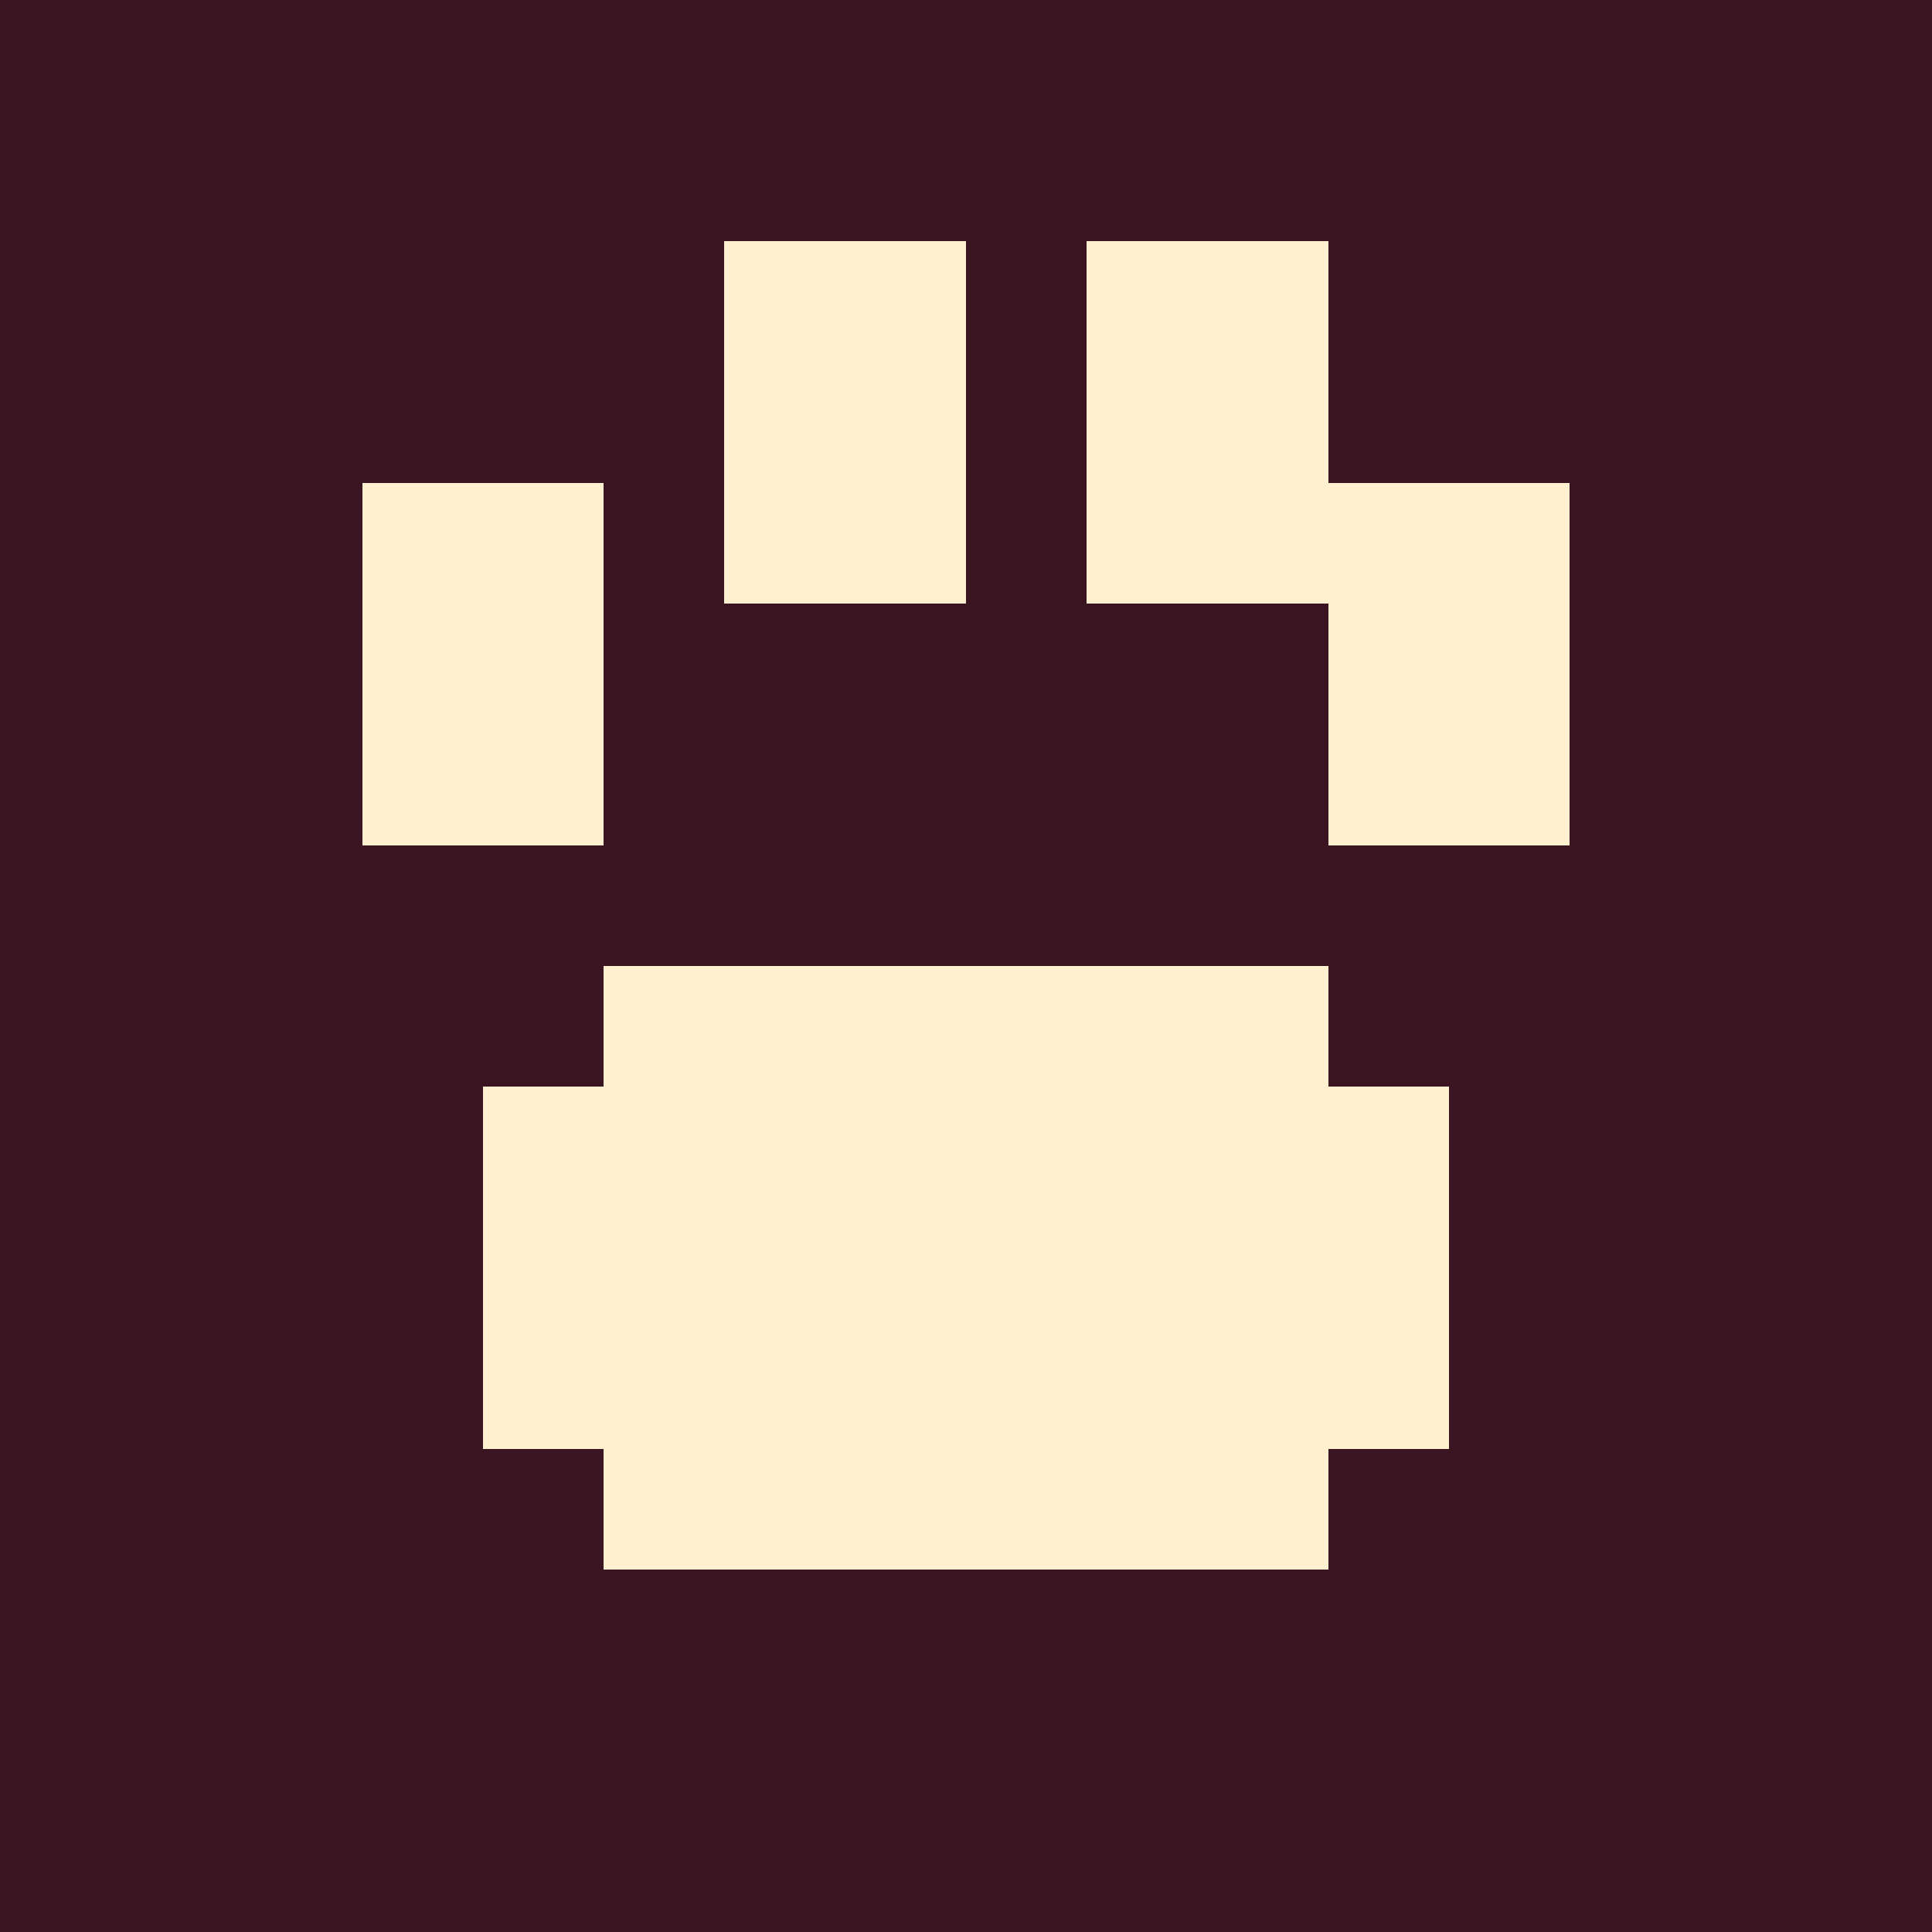
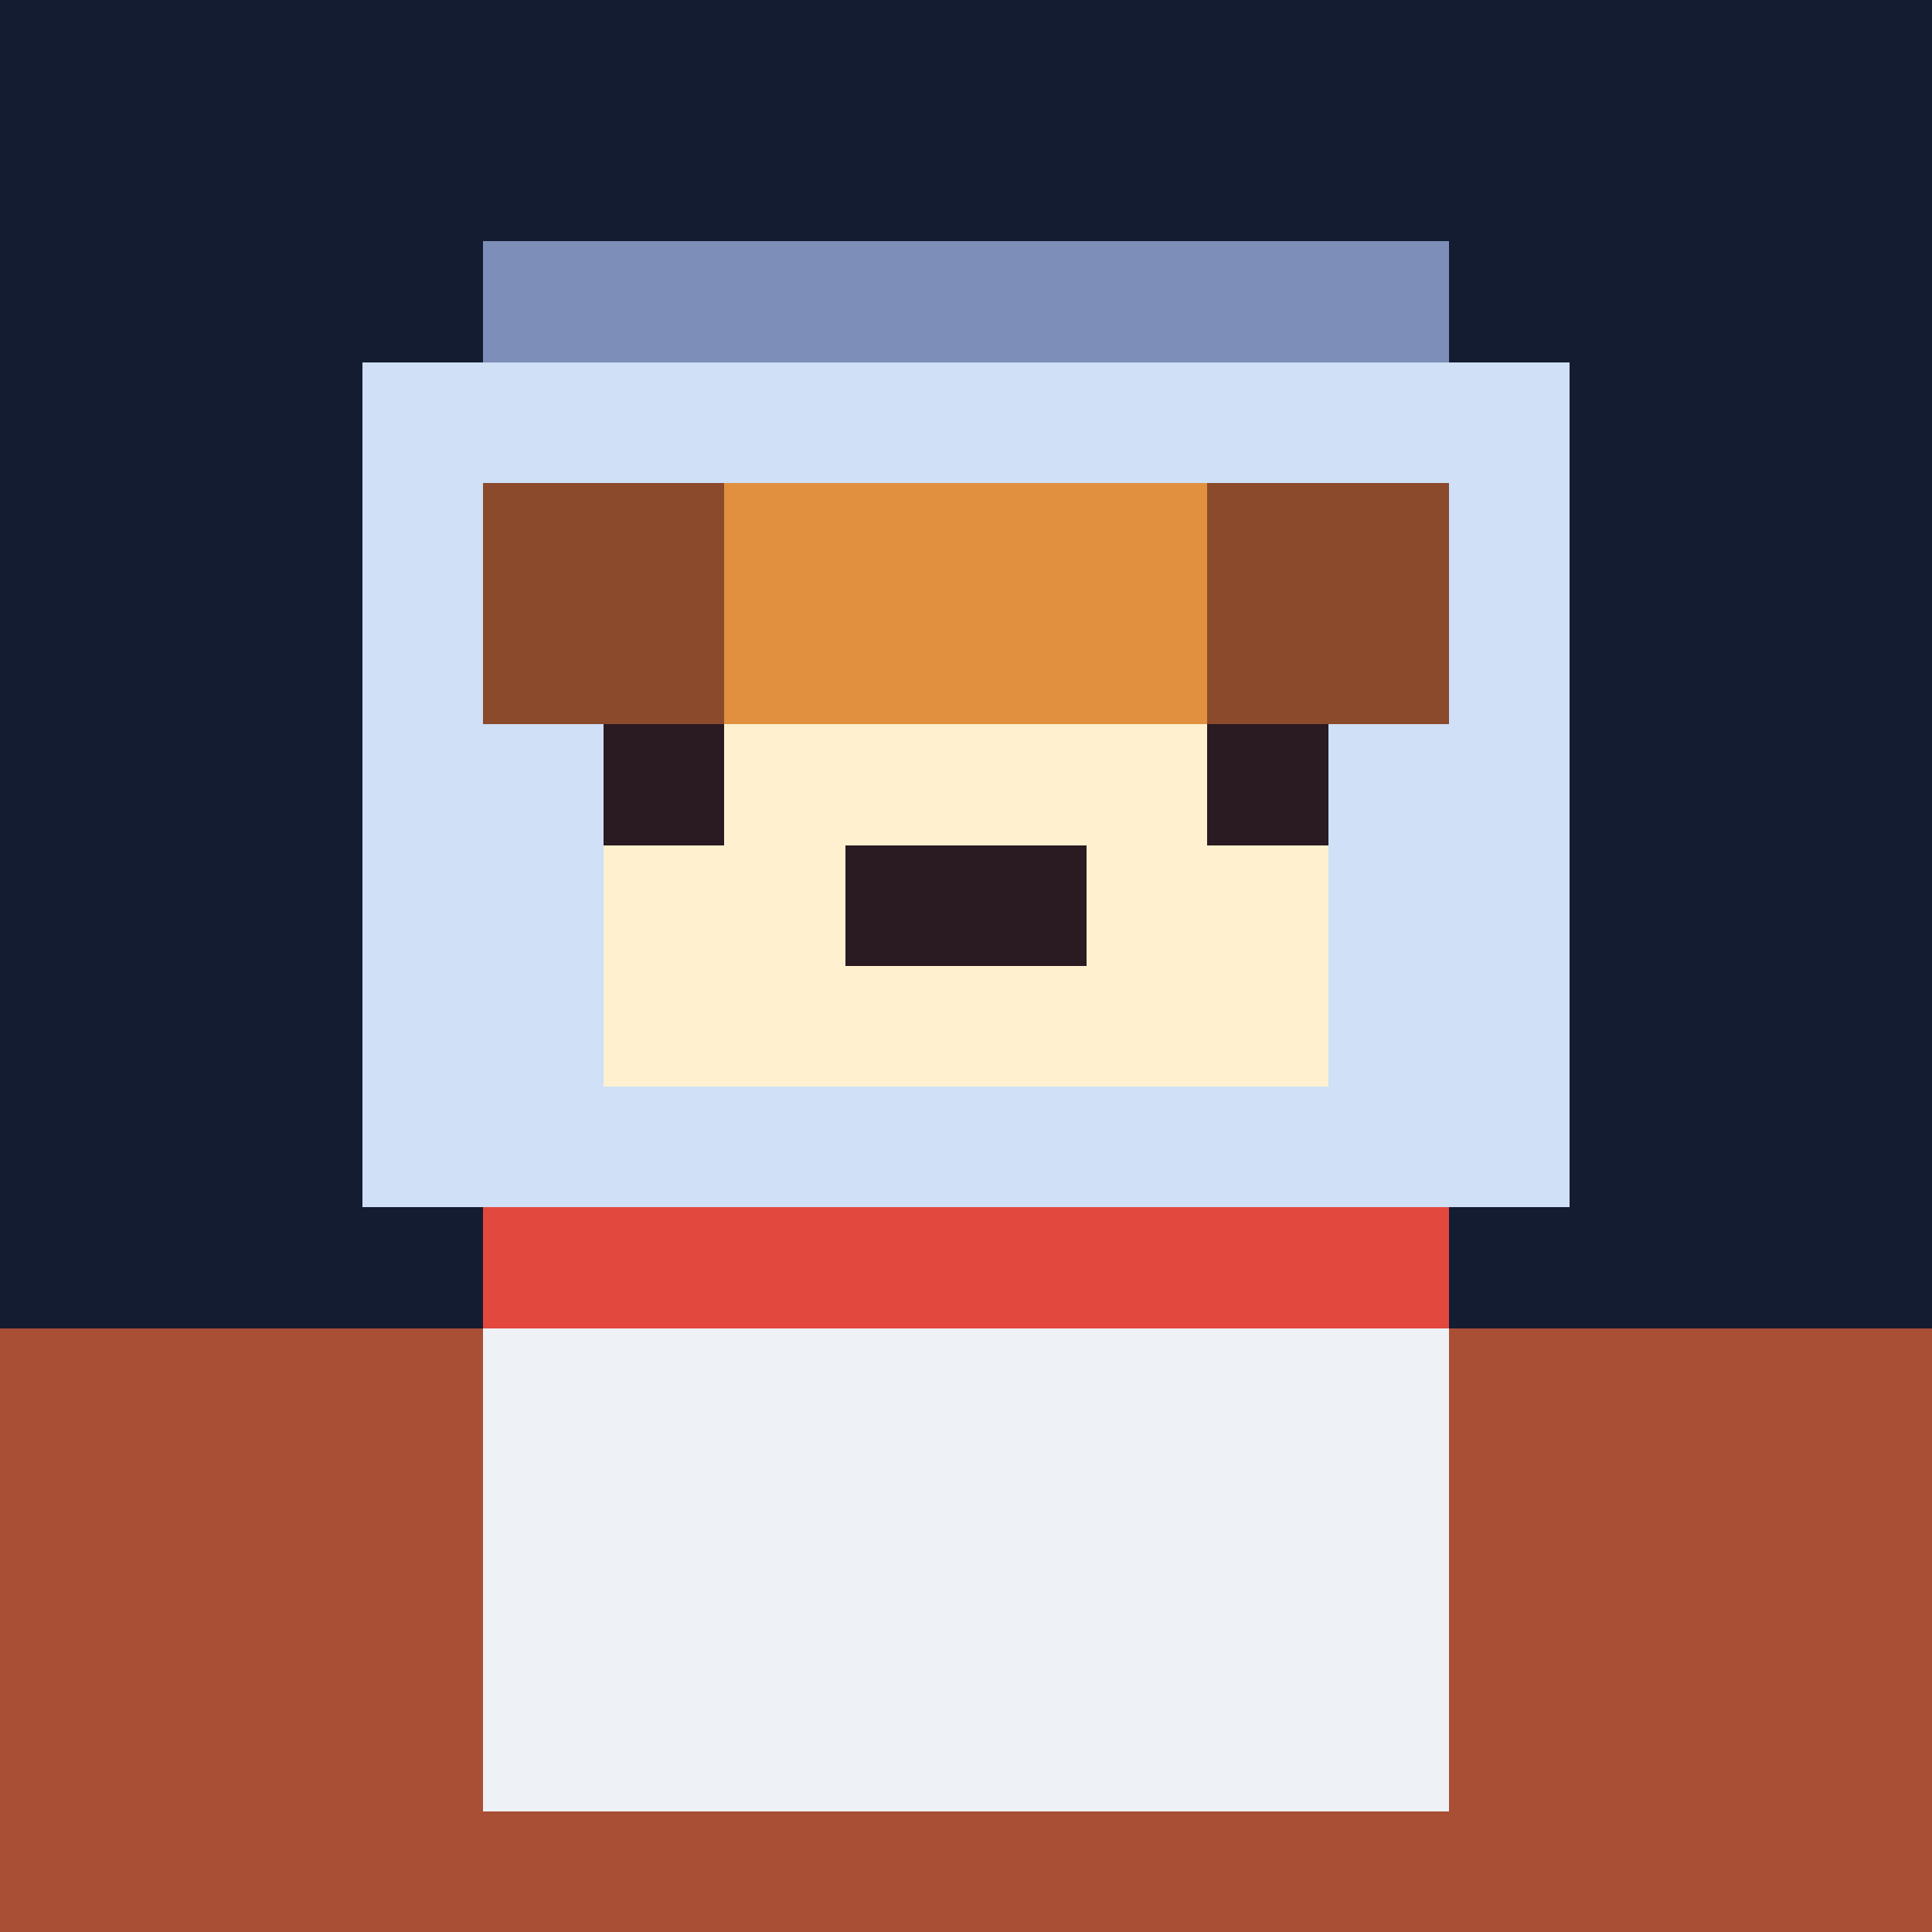
<svg xmlns="http://www.w3.org/2000/svg" viewBox="0 0 16 16" shape-rendering="crispEdges">
-   <rect width="16" height="16" fill="#3a1420" />
-   <rect x="3" y="4" width="2" height="3" fill="#fff1d0" />
-   <rect x="11" y="4" width="2" height="3" fill="#fff1d0" />
-   <rect x="6" y="2" width="2" height="3" fill="#fff1d0" />
-   <rect x="9" y="2" width="2" height="3" fill="#fff1d0" />
-   <rect x="5" y="8" width="6" height="5" fill="#fff1d0" />
-   <rect x="4" y="9" width="8" height="3" fill="#fff1d0" />
+   <rect width="16" height="16" fill="#141C32" />
+   <rect x="0" y="11" width="16" height="5" fill="#A94F36" />
+   <rect x="4" y="2" width="8" height="1" fill="#7d8fb8" />
+   <rect x="3" y="3" width="10" height="7" fill="#cfe0f7" />
+   <rect x="4" y="4" width="2" height="2" fill="#8a4a2b" />
+   <rect x="10" y="4" width="2" height="2" fill="#8a4a2b" />
+   <rect x="6" y="4" width="4" height="2" fill="#e0903f" />
+   <rect x="5" y="6" width="6" height="3" fill="#fff1d0" />
+   <rect x="5" y="6" width="1" height="1" fill="#2a1a22" />
+   <rect x="10" y="6" width="1" height="1" fill="#2a1a22" />
+   <rect x="7" y="7" width="2" height="1" fill="#2a1a22" />
+   <rect x="4" y="10" width="8" height="1" fill="#e2483d" />
+   <rect x="4" y="11" width="8" height="4" fill="#eef1f6" />
</svg>
